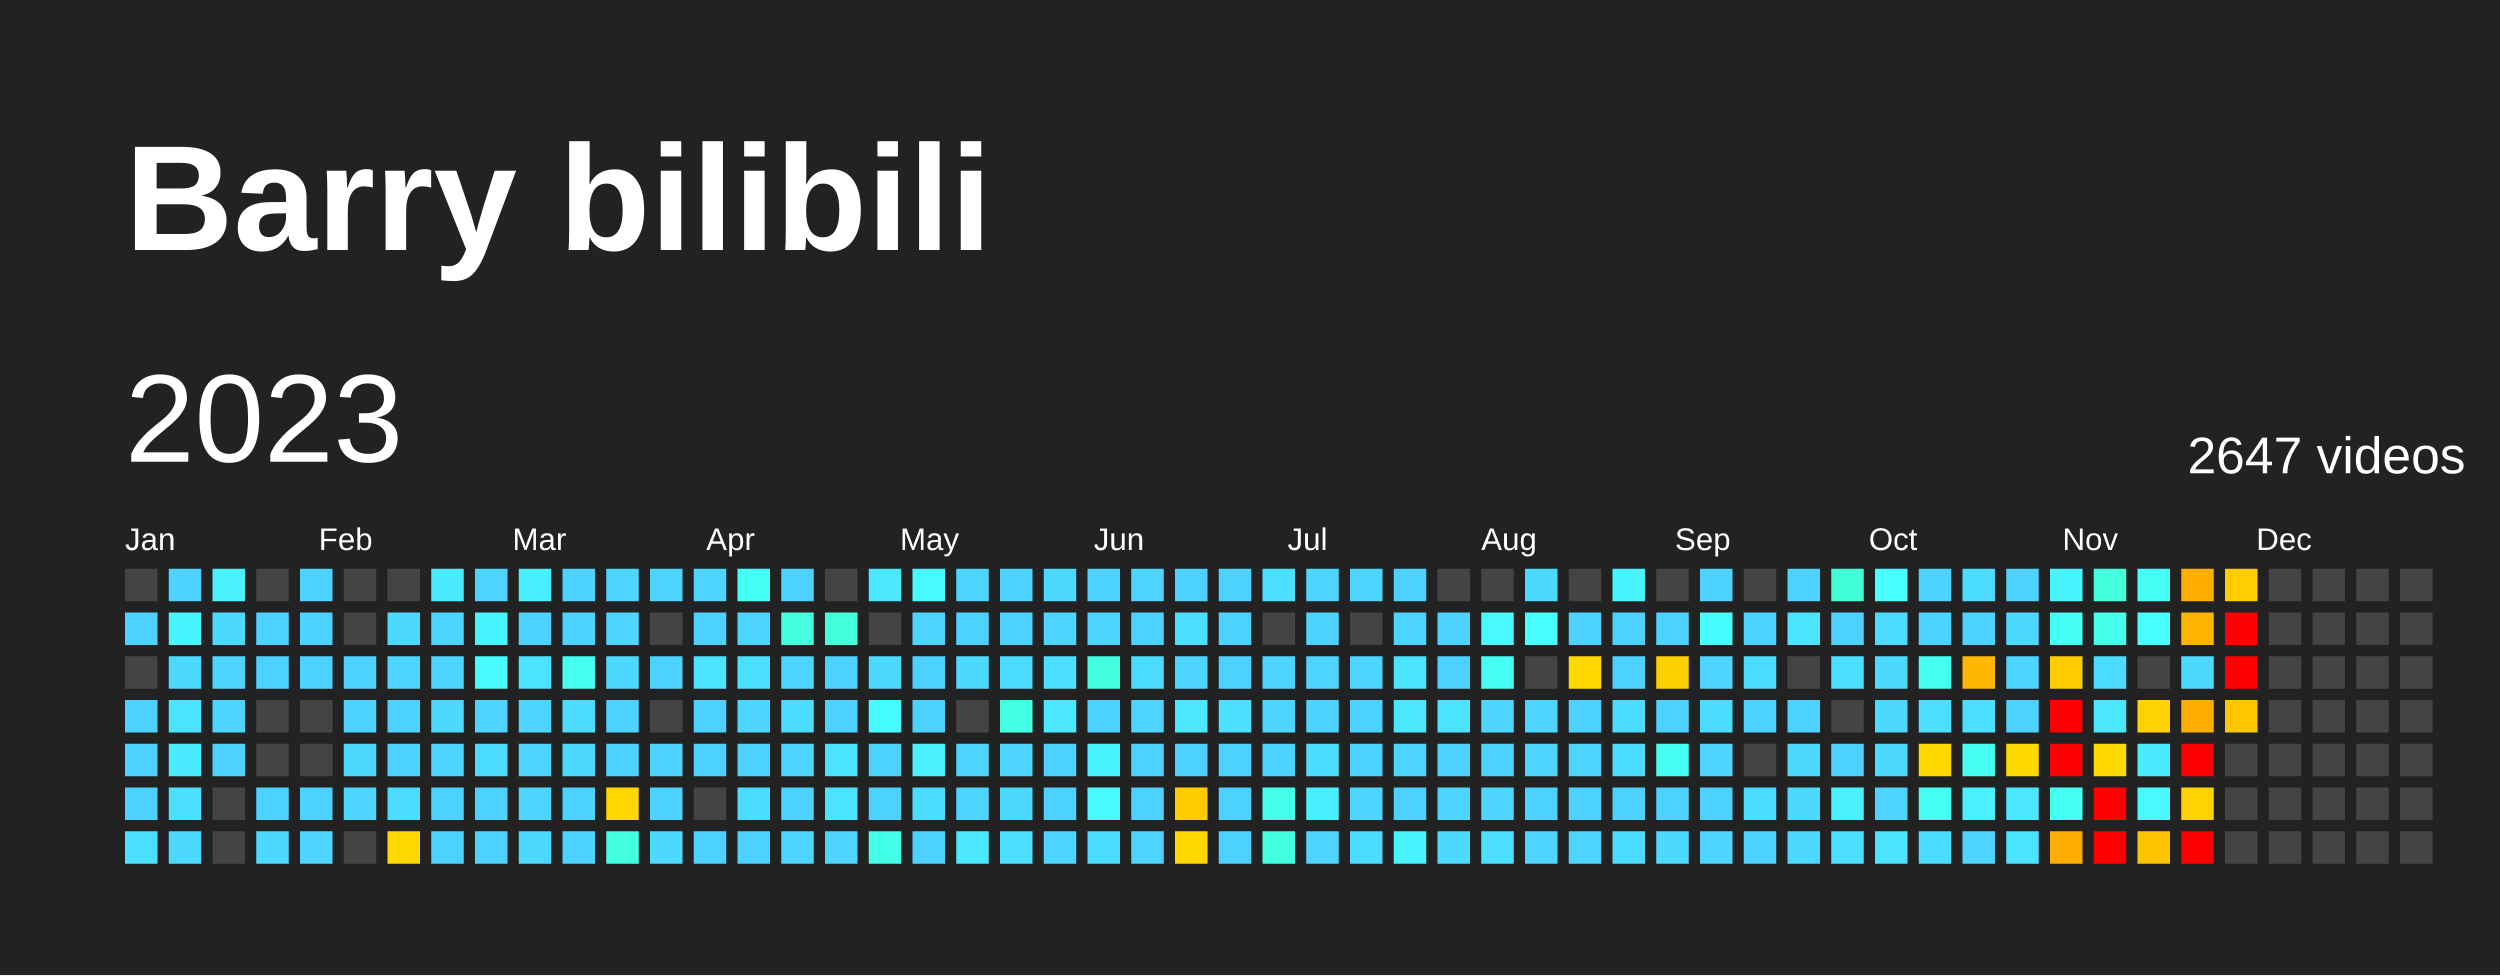
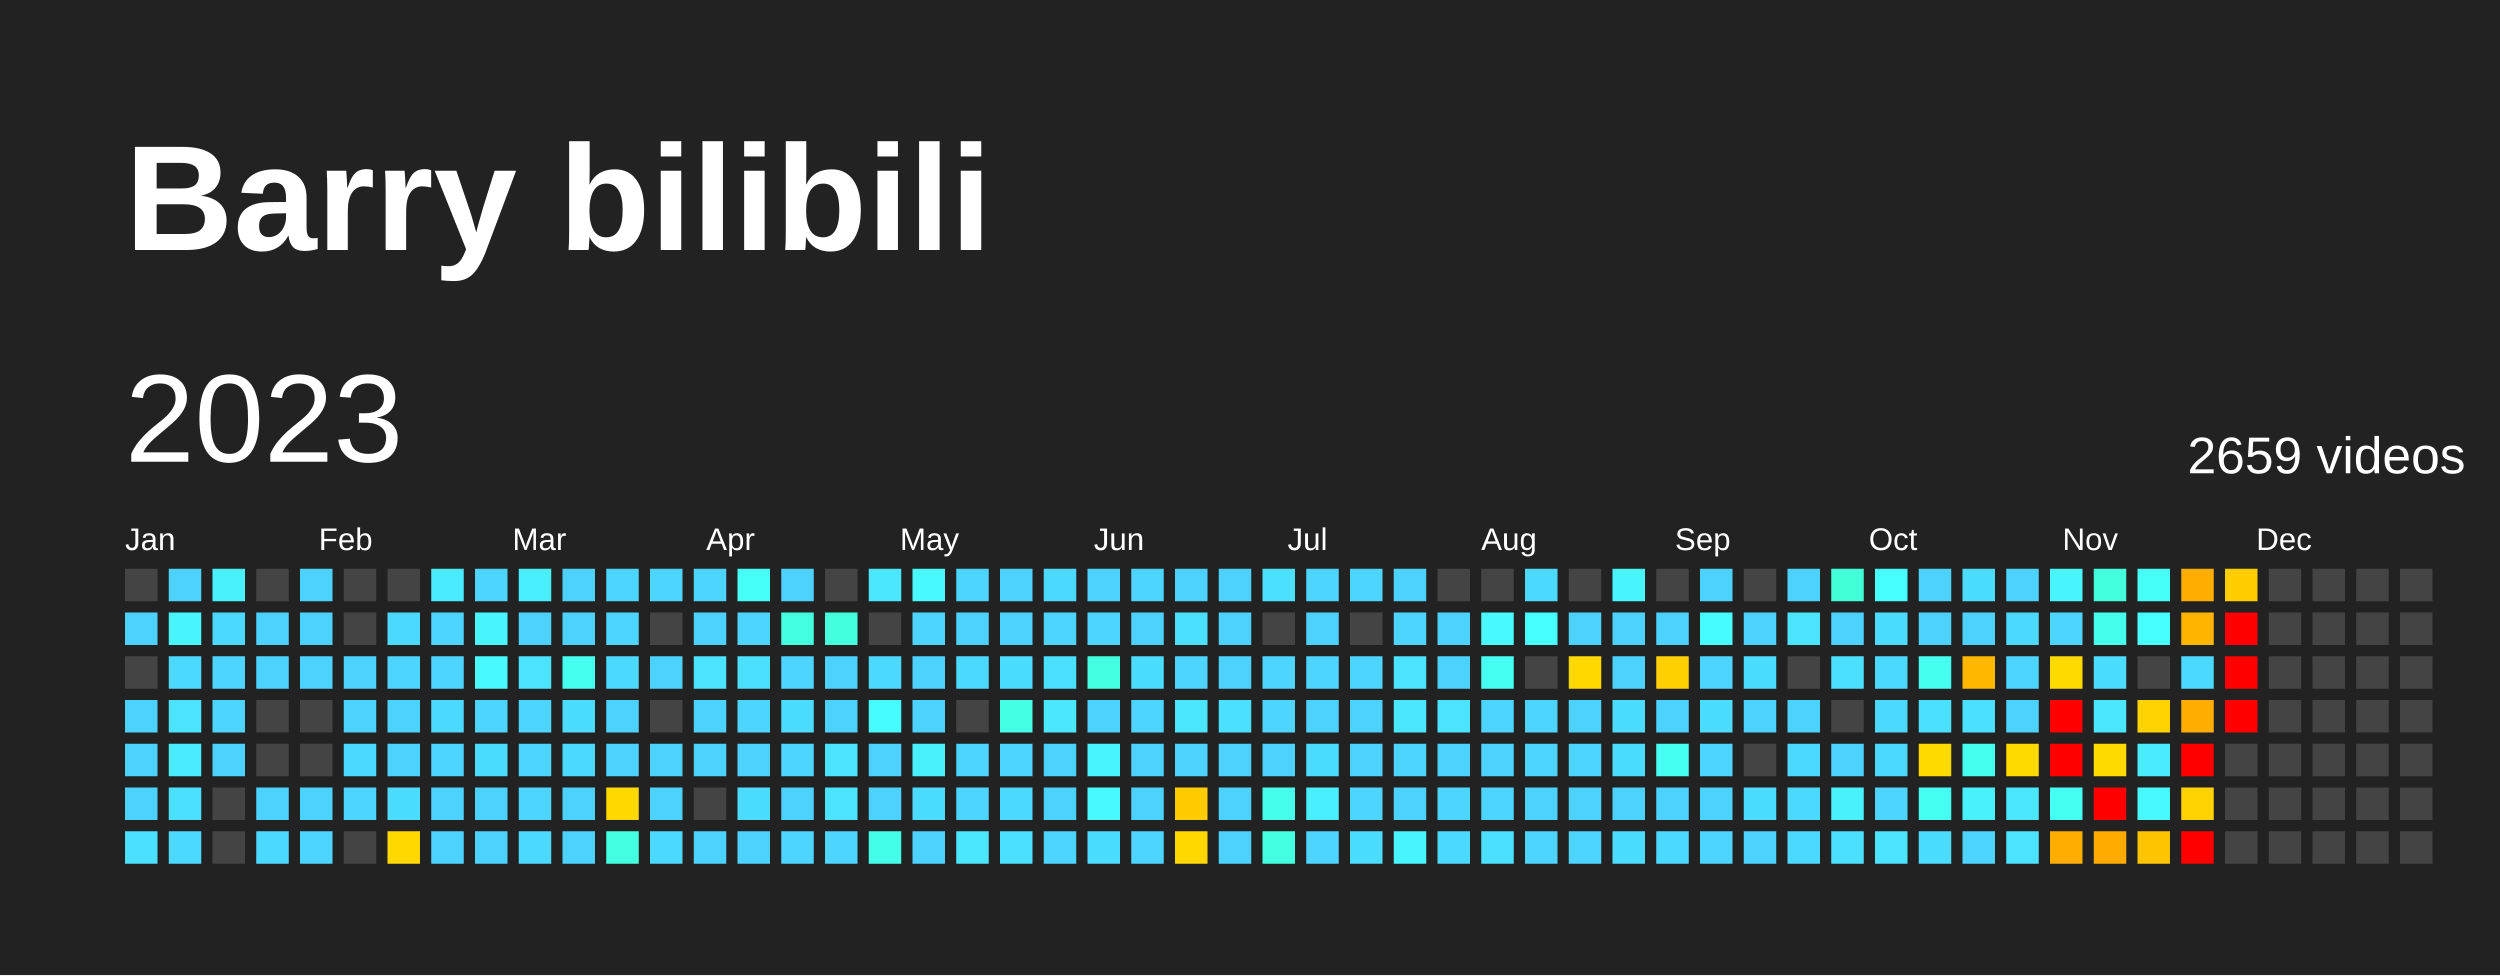
<svg xmlns="http://www.w3.org/2000/svg" baseProfile="full" height="78mm" version="1.1" viewBox="0,0,200,78" width="200mm">
  <defs />
  <rect fill="#222222" height="78" width="200" x="0" y="0" />
  <text fill="#FFFFFF" style="font-size:12px; font-family:Arial; font-weight:bold;" x="10" y="20">Barry bilibili</text>
  <text dominant-baseline="hanging" fill="#FFFFFF" style="font-size:10.0px; font-family:Arial;" x="10" y="30">2023</text>
-   <text dominant-baseline="hanging" fill="#FFFFFF" style="font-size:4.125px; font-family:Arial;" x="175" y="35">2647 videos</text>
+   <text dominant-baseline="hanging" fill="#FFFFFF" style="font-size:4.125px; font-family:Arial;" x="175" y="35">2659 videos</text>
  <text fill="#FFFFFF" style="font-size:2.5px; font-family:Arial" x="10.0" y="44">Jan</text>
  <text fill="#FFFFFF" style="font-size:2.5px; font-family:Arial" x="25.5" y="44">Feb</text>
  <text fill="#FFFFFF" style="font-size:2.5px; font-family:Arial" x="41.0" y="44">Mar</text>
  <text fill="#FFFFFF" style="font-size:2.5px; font-family:Arial" x="56.5" y="44">Apr</text>
  <text fill="#FFFFFF" style="font-size:2.5px; font-family:Arial" x="72.0" y="44">May</text>
  <text fill="#FFFFFF" style="font-size:2.5px; font-family:Arial" x="87.5" y="44">Jun</text>
  <text fill="#FFFFFF" style="font-size:2.5px; font-family:Arial" x="103.0" y="44">Jul</text>
  <text fill="#FFFFFF" style="font-size:2.5px; font-family:Arial" x="118.5" y="44">Aug</text>
  <text fill="#FFFFFF" style="font-size:2.5px; font-family:Arial" x="134.0" y="44">Sep</text>
  <text fill="#FFFFFF" style="font-size:2.5px; font-family:Arial" x="149.5" y="44">Oct</text>
  <text fill="#FFFFFF" style="font-size:2.5px; font-family:Arial" x="165.0" y="44">Nov</text>
  <text fill="#FFFFFF" style="font-size:2.5px; font-family:Arial" x="180.5" y="44">Dec</text>
  <rect fill="#444444" height="2.6" width="2.6" x="10.0" y="45.5" />
  <rect fill="#4dd2ff" height="2.6" width="2.6" x="10.0" y="49.0" />
  <rect fill="#444444" height="2.6" width="2.6" x="10.0" y="52.5" />
  <rect fill="#4dd2ff" height="2.6" width="2.6" x="10.0" y="56.0" />
  <rect fill="#4dd2ff" height="2.6" width="2.6" x="10.0" y="59.5" />
  <rect fill="#4dd2ff" height="2.6" width="2.6" x="10.0" y="63.0" />
  <rect fill="#4be0ff" height="2.6" width="2.6" x="10.0" y="66.5" />
  <rect fill="#4dd2ff" height="2.6" width="2.6" x="13.5" y="45.5" />
  <rect fill="#48f5ff" height="2.6" width="2.6" x="13.5" y="49.0" />
  <rect fill="#4cd9ff" height="2.6" width="2.6" x="13.5" y="52.5" />
  <rect fill="#4be3ff" height="2.6" width="2.6" x="13.5" y="56.0" />
  <rect fill="#4aeaff" height="2.6" width="2.6" x="13.5" y="59.5" />
  <rect fill="#4be0ff" height="2.6" width="2.6" x="13.5" y="63.0" />
  <rect fill="#4cd9ff" height="2.6" width="2.6" x="13.5" y="66.5" />
  <rect fill="#49f1ff" height="2.6" width="2.6" x="17.0" y="45.5" />
  <rect fill="#4cd9ff" height="2.6" width="2.6" x="17.0" y="49.0" />
  <rect fill="#4dd5ff" height="2.6" width="2.6" x="17.0" y="52.5" />
  <rect fill="#4dd5ff" height="2.6" width="2.6" x="17.0" y="56.0" />
  <rect fill="#4dd2ff" height="2.6" width="2.6" x="17.0" y="59.5" />
  <rect fill="#444444" height="2.6" width="2.6" x="17.0" y="63.0" />
  <rect fill="#444444" height="2.6" width="2.6" x="17.0" y="66.5" />
  <rect fill="#444444" height="2.6" width="2.6" x="20.5" y="45.5" />
  <rect fill="#4dd2ff" height="2.6" width="2.6" x="20.5" y="49.0" />
  <rect fill="#4dd2ff" height="2.6" width="2.6" x="20.5" y="52.5" />
  <rect fill="#444444" height="2.6" width="2.6" x="20.5" y="56.0" />
  <rect fill="#444444" height="2.6" width="2.6" x="20.5" y="59.5" />
  <rect fill="#4dd2ff" height="2.6" width="2.6" x="20.5" y="63.0" />
  <rect fill="#4cd9ff" height="2.6" width="2.6" x="20.5" y="66.5" />
  <rect fill="#4dd2ff" height="2.6" width="2.6" x="24.0" y="45.5" />
  <rect fill="#4dd2ff" height="2.6" width="2.6" x="24.0" y="49.0" />
  <rect fill="#4dd2ff" height="2.6" width="2.6" x="24.0" y="52.5" />
  <rect fill="#444444" height="2.6" width="2.6" x="24.0" y="56.0" />
  <rect fill="#444444" height="2.6" width="2.6" x="24.0" y="59.5" />
  <rect fill="#4dd2ff" height="2.6" width="2.6" x="24.0" y="63.0" />
  <rect fill="#4dd5ff" height="2.6" width="2.6" x="24.0" y="66.5" />
  <rect fill="#444444" height="2.6" width="2.6" x="27.5" y="45.5" />
  <rect fill="#444444" height="2.6" width="2.6" x="27.5" y="49.0" />
  <rect fill="#4dd2ff" height="2.6" width="2.6" x="27.5" y="52.5" />
  <rect fill="#4dd2ff" height="2.6" width="2.6" x="27.5" y="56.0" />
  <rect fill="#4cd9ff" height="2.6" width="2.6" x="27.5" y="59.5" />
  <rect fill="#4dd5ff" height="2.6" width="2.6" x="27.5" y="63.0" />
  <rect fill="#444444" height="2.6" width="2.6" x="27.5" y="66.5" />
  <rect fill="#444444" height="2.6" width="2.6" x="31.0" y="45.5" />
  <rect fill="#4cd9ff" height="2.6" width="2.6" x="31.0" y="49.0" />
  <rect fill="#4dd5ff" height="2.6" width="2.6" x="31.0" y="52.5" />
  <rect fill="#4dd2ff" height="2.6" width="2.6" x="31.0" y="56.0" />
  <rect fill="#4dd2ff" height="2.6" width="2.6" x="31.0" y="59.5" />
  <rect fill="#4cdcff" height="2.6" width="2.6" x="31.0" y="63.0" />
  <rect fill="#ffd800" height="2.6" width="2.6" x="31.0" y="66.5" />
  <rect fill="#4aeaff" height="2.6" width="2.6" x="34.5" y="45.5" />
  <rect fill="#4dd5ff" height="2.6" width="2.6" x="34.5" y="49.0" />
  <rect fill="#4dd5ff" height="2.6" width="2.6" x="34.5" y="52.5" />
  <rect fill="#4cd9ff" height="2.6" width="2.6" x="34.5" y="56.0" />
  <rect fill="#4dd5ff" height="2.6" width="2.6" x="34.5" y="59.5" />
  <rect fill="#4dd2ff" height="2.6" width="2.6" x="34.5" y="63.0" />
  <rect fill="#4dd2ff" height="2.6" width="2.6" x="34.5" y="66.5" />
  <rect fill="#4dd5ff" height="2.6" width="2.6" x="38.0" y="45.5" />
  <rect fill="#48f5ff" height="2.6" width="2.6" x="38.0" y="49.0" />
  <rect fill="#48f9ff" height="2.6" width="2.6" x="38.0" y="52.5" />
  <rect fill="#4dd5ff" height="2.6" width="2.6" x="38.0" y="56.0" />
  <rect fill="#4cdcff" height="2.6" width="2.6" x="38.0" y="59.5" />
  <rect fill="#4dd2ff" height="2.6" width="2.6" x="38.0" y="63.0" />
  <rect fill="#4dd2ff" height="2.6" width="2.6" x="38.0" y="66.5" />
  <rect fill="#49eeff" height="2.6" width="2.6" x="41.5" y="45.5" />
  <rect fill="#4dd2ff" height="2.6" width="2.6" x="41.5" y="49.0" />
  <rect fill="#4be3ff" height="2.6" width="2.6" x="41.5" y="52.5" />
  <rect fill="#4dd5ff" height="2.6" width="2.6" x="41.5" y="56.0" />
  <rect fill="#4dd5ff" height="2.6" width="2.6" x="41.5" y="59.5" />
  <rect fill="#4dd5ff" height="2.6" width="2.6" x="41.5" y="63.0" />
  <rect fill="#4cd9ff" height="2.6" width="2.6" x="41.5" y="66.5" />
  <rect fill="#4dd2ff" height="2.6" width="2.6" x="45.0" y="45.5" />
  <rect fill="#4dd2ff" height="2.6" width="2.6" x="45.0" y="49.0" />
  <rect fill="#45ffef" height="2.6" width="2.6" x="45.0" y="52.5" />
  <rect fill="#4cdcff" height="2.6" width="2.6" x="45.0" y="56.0" />
  <rect fill="#4cd9ff" height="2.6" width="2.6" x="45.0" y="59.5" />
  <rect fill="#4dd2ff" height="2.6" width="2.6" x="45.0" y="63.0" />
  <rect fill="#4dd2ff" height="2.6" width="2.6" x="45.0" y="66.5" />
  <rect fill="#4dd5ff" height="2.6" width="2.6" x="48.5" y="45.5" />
  <rect fill="#4dd5ff" height="2.6" width="2.6" x="48.5" y="49.0" />
  <rect fill="#4cd9ff" height="2.6" width="2.6" x="48.5" y="52.5" />
  <rect fill="#4dd2ff" height="2.6" width="2.6" x="48.5" y="56.0" />
  <rect fill="#4dd2ff" height="2.6" width="2.6" x="48.5" y="59.5" />
  <rect fill="#ffd800" height="2.6" width="2.6" x="48.5" y="63.0" />
  <rect fill="#43ffe0" height="2.6" width="2.6" x="48.5" y="66.5" />
  <rect fill="#4dd5ff" height="2.6" width="2.6" x="52.0" y="45.5" />
  <rect fill="#444444" height="2.6" width="2.6" x="52.0" y="49.0" />
  <rect fill="#4dd2ff" height="2.6" width="2.6" x="52.0" y="52.5" />
  <rect fill="#444444" height="2.6" width="2.6" x="52.0" y="56.0" />
  <rect fill="#4dd2ff" height="2.6" width="2.6" x="52.0" y="59.5" />
  <rect fill="#4dd2ff" height="2.6" width="2.6" x="52.0" y="63.0" />
  <rect fill="#4cd9ff" height="2.6" width="2.6" x="52.0" y="66.5" />
  <rect fill="#4dd5ff" height="2.6" width="2.6" x="55.5" y="45.5" />
  <rect fill="#4dd2ff" height="2.6" width="2.6" x="55.5" y="49.0" />
  <rect fill="#4be3ff" height="2.6" width="2.6" x="55.5" y="52.5" />
  <rect fill="#4dd2ff" height="2.6" width="2.6" x="55.5" y="56.0" />
  <rect fill="#4dd2ff" height="2.6" width="2.6" x="55.5" y="59.5" />
  <rect fill="#444444" height="2.6" width="2.6" x="55.5" y="63.0" />
  <rect fill="#4dd2ff" height="2.6" width="2.6" x="55.5" y="66.5" />
  <rect fill="#46fff7" height="2.6" width="2.6" x="59.0" y="45.5" />
  <rect fill="#4dd5ff" height="2.6" width="2.6" x="59.0" y="49.0" />
  <rect fill="#4be0ff" height="2.6" width="2.6" x="59.0" y="52.5" />
  <rect fill="#4dd5ff" height="2.6" width="2.6" x="59.0" y="56.0" />
  <rect fill="#4dd2ff" height="2.6" width="2.6" x="59.0" y="59.5" />
  <rect fill="#4cdcff" height="2.6" width="2.6" x="59.0" y="63.0" />
  <rect fill="#4dd2ff" height="2.6" width="2.6" x="59.0" y="66.5" />
  <rect fill="#4dd2ff" height="2.6" width="2.6" x="62.5" y="45.5" />
  <rect fill="#43ffe0" height="2.6" width="2.6" x="62.5" y="49.0" />
  <rect fill="#4dd5ff" height="2.6" width="2.6" x="62.5" y="52.5" />
  <rect fill="#4cdcff" height="2.6" width="2.6" x="62.5" y="56.0" />
  <rect fill="#4dd5ff" height="2.6" width="2.6" x="62.5" y="59.5" />
  <rect fill="#4dd2ff" height="2.6" width="2.6" x="62.5" y="63.0" />
  <rect fill="#4dd5ff" height="2.6" width="2.6" x="62.5" y="66.5" />
  <rect fill="#444444" height="2.6" width="2.6" x="66.0" y="45.5" />
  <rect fill="#43ffdc" height="2.6" width="2.6" x="66.0" y="49.0" />
  <rect fill="#4dd2ff" height="2.6" width="2.6" x="66.0" y="52.5" />
  <rect fill="#4dd2ff" height="2.6" width="2.6" x="66.0" y="56.0" />
  <rect fill="#4be3ff" height="2.6" width="2.6" x="66.0" y="59.5" />
  <rect fill="#4be3ff" height="2.6" width="2.6" x="66.0" y="63.0" />
  <rect fill="#4dd5ff" height="2.6" width="2.6" x="66.0" y="66.5" />
  <rect fill="#4ae7ff" height="2.6" width="2.6" x="69.5" y="45.5" />
  <rect fill="#444444" height="2.6" width="2.6" x="69.5" y="49.0" />
  <rect fill="#4cd9ff" height="2.6" width="2.6" x="69.5" y="52.5" />
  <rect fill="#47fcff" height="2.6" width="2.6" x="69.5" y="56.0" />
  <rect fill="#4dd2ff" height="2.6" width="2.6" x="69.5" y="59.5" />
  <rect fill="#4dd2ff" height="2.6" width="2.6" x="69.5" y="63.0" />
  <rect fill="#44ffe8" height="2.6" width="2.6" x="69.5" y="66.5" />
  <rect fill="#48f9ff" height="2.6" width="2.6" x="73.0" y="45.5" />
  <rect fill="#4dd5ff" height="2.6" width="2.6" x="73.0" y="49.0" />
  <rect fill="#4dd2ff" height="2.6" width="2.6" x="73.0" y="52.5" />
  <rect fill="#4dd2ff" height="2.6" width="2.6" x="73.0" y="56.0" />
  <rect fill="#49f1ff" height="2.6" width="2.6" x="73.0" y="59.5" />
  <rect fill="#4cdcff" height="2.6" width="2.6" x="73.0" y="63.0" />
  <rect fill="#4dd2ff" height="2.6" width="2.6" x="73.0" y="66.5" />
  <rect fill="#4dd5ff" height="2.6" width="2.6" x="76.5" y="45.5" />
  <rect fill="#4dd2ff" height="2.6" width="2.6" x="76.5" y="49.0" />
  <rect fill="#4cd9ff" height="2.6" width="2.6" x="76.5" y="52.5" />
  <rect fill="#444444" height="2.6" width="2.6" x="76.5" y="56.0" />
  <rect fill="#4dd5ff" height="2.6" width="2.6" x="76.5" y="59.5" />
  <rect fill="#4dd5ff" height="2.6" width="2.6" x="76.5" y="63.0" />
  <rect fill="#4ae7ff" height="2.6" width="2.6" x="76.5" y="66.5" />
  <rect fill="#4dd2ff" height="2.6" width="2.6" x="80.0" y="45.5" />
  <rect fill="#4dd2ff" height="2.6" width="2.6" x="80.0" y="49.0" />
  <rect fill="#4cdcff" height="2.6" width="2.6" x="80.0" y="52.5" />
  <rect fill="#44ffe4" height="2.6" width="2.6" x="80.0" y="56.0" />
  <rect fill="#4dd5ff" height="2.6" width="2.6" x="80.0" y="59.5" />
  <rect fill="#4cd9ff" height="2.6" width="2.6" x="80.0" y="63.0" />
  <rect fill="#4be0ff" height="2.6" width="2.6" x="80.0" y="66.5" />
  <rect fill="#4cd9ff" height="2.6" width="2.6" x="83.5" y="45.5" />
  <rect fill="#4dd5ff" height="2.6" width="2.6" x="83.5" y="49.0" />
  <rect fill="#4be0ff" height="2.6" width="2.6" x="83.5" y="52.5" />
  <rect fill="#4ae7ff" height="2.6" width="2.6" x="83.5" y="56.0" />
  <rect fill="#4dd2ff" height="2.6" width="2.6" x="83.5" y="59.5" />
  <rect fill="#4dd2ff" height="2.6" width="2.6" x="83.5" y="63.0" />
  <rect fill="#4dd5ff" height="2.6" width="2.6" x="83.5" y="66.5" />
  <rect fill="#4dd2ff" height="2.6" width="2.6" x="87.0" y="45.5" />
  <rect fill="#4dd5ff" height="2.6" width="2.6" x="87.0" y="49.0" />
  <rect fill="#43ffe0" height="2.6" width="2.6" x="87.0" y="52.5" />
  <rect fill="#4dd2ff" height="2.6" width="2.6" x="87.0" y="56.0" />
  <rect fill="#48f5ff" height="2.6" width="2.6" x="87.0" y="59.5" />
  <rect fill="#48f9ff" height="2.6" width="2.6" x="87.0" y="63.0" />
  <rect fill="#4cdcff" height="2.6" width="2.6" x="87.0" y="66.5" />
  <rect fill="#4dd5ff" height="2.6" width="2.6" x="90.5" y="45.5" />
  <rect fill="#4dd2ff" height="2.6" width="2.6" x="90.5" y="49.0" />
  <rect fill="#4cdcff" height="2.6" width="2.6" x="90.5" y="52.5" />
  <rect fill="#4dd5ff" height="2.6" width="2.6" x="90.5" y="56.0" />
  <rect fill="#4dd2ff" height="2.6" width="2.6" x="90.5" y="59.5" />
  <rect fill="#4dd2ff" height="2.6" width="2.6" x="90.5" y="63.0" />
  <rect fill="#4dd5ff" height="2.6" width="2.6" x="90.5" y="66.5" />
  <rect fill="#4dd2ff" height="2.6" width="2.6" x="94.0" y="45.5" />
  <rect fill="#4be0ff" height="2.6" width="2.6" x="94.0" y="49.0" />
  <rect fill="#4dd5ff" height="2.6" width="2.6" x="94.0" y="52.5" />
  <rect fill="#4ae7ff" height="2.6" width="2.6" x="94.0" y="56.0" />
  <rect fill="#4dd2ff" height="2.6" width="2.6" x="94.0" y="59.5" />
  <rect fill="#ffcc00" height="2.6" width="2.6" x="94.0" y="63.0" />
  <rect fill="#ffd800" height="2.6" width="2.6" x="94.0" y="66.5" />
  <rect fill="#4dd2ff" height="2.6" width="2.6" x="97.5" y="45.5" />
  <rect fill="#4dd2ff" height="2.6" width="2.6" x="97.5" y="49.0" />
  <rect fill="#4dd2ff" height="2.6" width="2.6" x="97.5" y="52.5" />
  <rect fill="#4be0ff" height="2.6" width="2.6" x="97.5" y="56.0" />
  <rect fill="#4dd2ff" height="2.6" width="2.6" x="97.5" y="59.5" />
  <rect fill="#4dd2ff" height="2.6" width="2.6" x="97.5" y="63.0" />
  <rect fill="#4dd2ff" height="2.6" width="2.6" x="97.5" y="66.5" />
  <rect fill="#4be0ff" height="2.6" width="2.6" x="101.0" y="45.5" />
  <rect fill="#444444" height="2.6" width="2.6" x="101.0" y="49.0" />
  <rect fill="#4dd5ff" height="2.6" width="2.6" x="101.0" y="52.5" />
  <rect fill="#4dd5ff" height="2.6" width="2.6" x="101.0" y="56.0" />
  <rect fill="#4dd2ff" height="2.6" width="2.6" x="101.0" y="59.5" />
  <rect fill="#45ffec" height="2.6" width="2.6" x="101.0" y="63.0" />
  <rect fill="#43ffe0" height="2.6" width="2.6" x="101.0" y="66.5" />
  <rect fill="#4dd5ff" height="2.6" width="2.6" x="104.5" y="45.5" />
  <rect fill="#4dd2ff" height="2.6" width="2.6" x="104.5" y="49.0" />
  <rect fill="#4dd5ff" height="2.6" width="2.6" x="104.5" y="52.5" />
  <rect fill="#4dd2ff" height="2.6" width="2.6" x="104.5" y="56.0" />
  <rect fill="#4cdcff" height="2.6" width="2.6" x="104.5" y="59.5" />
  <rect fill="#49eeff" height="2.6" width="2.6" x="104.5" y="63.0" />
  <rect fill="#4dd5ff" height="2.6" width="2.6" x="104.5" y="66.5" />
  <rect fill="#4dd5ff" height="2.6" width="2.6" x="108.0" y="45.5" />
  <rect fill="#444444" height="2.6" width="2.6" x="108.0" y="49.0" />
  <rect fill="#4dd5ff" height="2.6" width="2.6" x="108.0" y="52.5" />
  <rect fill="#4dd2ff" height="2.6" width="2.6" x="108.0" y="56.0" />
  <rect fill="#4dd2ff" height="2.6" width="2.6" x="108.0" y="59.5" />
  <rect fill="#4dd5ff" height="2.6" width="2.6" x="108.0" y="63.0" />
  <rect fill="#4cdcff" height="2.6" width="2.6" x="108.0" y="66.5" />
  <rect fill="#4dd2ff" height="2.6" width="2.6" x="111.5" y="45.5" />
  <rect fill="#4dd5ff" height="2.6" width="2.6" x="111.5" y="49.0" />
  <rect fill="#4be3ff" height="2.6" width="2.6" x="111.5" y="52.5" />
  <rect fill="#4ae7ff" height="2.6" width="2.6" x="111.5" y="56.0" />
  <rect fill="#4dd5ff" height="2.6" width="2.6" x="111.5" y="59.5" />
  <rect fill="#4dd2ff" height="2.6" width="2.6" x="111.5" y="63.0" />
  <rect fill="#48f5ff" height="2.6" width="2.6" x="111.5" y="66.5" />
  <rect fill="#444444" height="2.6" width="2.6" x="115.0" y="45.5" />
  <rect fill="#4dd2ff" height="2.6" width="2.6" x="115.0" y="49.0" />
  <rect fill="#4dd2ff" height="2.6" width="2.6" x="115.0" y="52.5" />
  <rect fill="#4be3ff" height="2.6" width="2.6" x="115.0" y="56.0" />
  <rect fill="#4dd2ff" height="2.6" width="2.6" x="115.0" y="59.5" />
  <rect fill="#4dd5ff" height="2.6" width="2.6" x="115.0" y="63.0" />
  <rect fill="#4cd9ff" height="2.6" width="2.6" x="115.0" y="66.5" />
  <rect fill="#444444" height="2.6" width="2.6" x="118.5" y="45.5" />
  <rect fill="#48f9ff" height="2.6" width="2.6" x="118.5" y="49.0" />
  <rect fill="#45fff3" height="2.6" width="2.6" x="118.5" y="52.5" />
  <rect fill="#4dd5ff" height="2.6" width="2.6" x="118.5" y="56.0" />
  <rect fill="#4dd2ff" height="2.6" width="2.6" x="118.5" y="59.5" />
  <rect fill="#4dd5ff" height="2.6" width="2.6" x="118.5" y="63.0" />
  <rect fill="#4be0ff" height="2.6" width="2.6" x="118.5" y="66.5" />
  <rect fill="#4cd9ff" height="2.6" width="2.6" x="122.0" y="45.5" />
  <rect fill="#47fffe" height="2.6" width="2.6" x="122.0" y="49.0" />
  <rect fill="#444444" height="2.6" width="2.6" x="122.0" y="52.5" />
  <rect fill="#4dd5ff" height="2.6" width="2.6" x="122.0" y="56.0" />
  <rect fill="#4dd5ff" height="2.6" width="2.6" x="122.0" y="59.5" />
  <rect fill="#4dd2ff" height="2.6" width="2.6" x="122.0" y="63.0" />
  <rect fill="#4dd5ff" height="2.6" width="2.6" x="122.0" y="66.5" />
  <rect fill="#444444" height="2.6" width="2.6" x="125.5" y="45.5" />
  <rect fill="#4dd2ff" height="2.6" width="2.6" x="125.5" y="49.0" />
  <rect fill="#ffd800" height="2.6" width="2.6" x="125.5" y="52.5" />
  <rect fill="#4dd2ff" height="2.6" width="2.6" x="125.5" y="56.0" />
  <rect fill="#4dd5ff" height="2.6" width="2.6" x="125.5" y="59.5" />
  <rect fill="#4dd2ff" height="2.6" width="2.6" x="125.5" y="63.0" />
  <rect fill="#4dd5ff" height="2.6" width="2.6" x="125.5" y="66.5" />
  <rect fill="#48f5ff" height="2.6" width="2.6" x="129.0" y="45.5" />
  <rect fill="#4dd2ff" height="2.6" width="2.6" x="129.0" y="49.0" />
  <rect fill="#4dd2ff" height="2.6" width="2.6" x="129.0" y="52.5" />
  <rect fill="#4cdcff" height="2.6" width="2.6" x="129.0" y="56.0" />
  <rect fill="#4cdcff" height="2.6" width="2.6" x="129.0" y="59.5" />
  <rect fill="#4dd2ff" height="2.6" width="2.6" x="129.0" y="63.0" />
  <rect fill="#4cdcff" height="2.6" width="2.6" x="129.0" y="66.5" />
  <rect fill="#444444" height="2.6" width="2.6" x="132.5" y="45.5" />
  <rect fill="#4dd2ff" height="2.6" width="2.6" x="132.5" y="49.0" />
  <rect fill="#ffd000" height="2.6" width="2.6" x="132.5" y="52.5" />
  <rect fill="#4dd2ff" height="2.6" width="2.6" x="132.5" y="56.0" />
  <rect fill="#45fff3" height="2.6" width="2.6" x="132.5" y="59.5" />
  <rect fill="#4dd2ff" height="2.6" width="2.6" x="132.5" y="63.0" />
  <rect fill="#4cd9ff" height="2.6" width="2.6" x="132.5" y="66.5" />
  <rect fill="#4dd2ff" height="2.6" width="2.6" x="136.0" y="45.5" />
  <rect fill="#47fcff" height="2.6" width="2.6" x="136.0" y="49.0" />
  <rect fill="#4dd5ff" height="2.6" width="2.6" x="136.0" y="52.5" />
  <rect fill="#4cdcff" height="2.6" width="2.6" x="136.0" y="56.0" />
  <rect fill="#4dd5ff" height="2.6" width="2.6" x="136.0" y="59.5" />
  <rect fill="#4dd2ff" height="2.6" width="2.6" x="136.0" y="63.0" />
  <rect fill="#4dd5ff" height="2.6" width="2.6" x="136.0" y="66.5" />
  <rect fill="#444444" height="2.6" width="2.6" x="139.5" y="45.5" />
  <rect fill="#4dd2ff" height="2.6" width="2.6" x="139.5" y="49.0" />
  <rect fill="#4cdcff" height="2.6" width="2.6" x="139.5" y="52.5" />
  <rect fill="#4dd2ff" height="2.6" width="2.6" x="139.5" y="56.0" />
  <rect fill="#444444" height="2.6" width="2.6" x="139.5" y="59.5" />
  <rect fill="#4cdcff" height="2.6" width="2.6" x="139.5" y="63.0" />
  <rect fill="#4dd2ff" height="2.6" width="2.6" x="139.5" y="66.5" />
  <rect fill="#4dd2ff" height="2.6" width="2.6" x="143.0" y="45.5" />
  <rect fill="#4be3ff" height="2.6" width="2.6" x="143.0" y="49.0" />
  <rect fill="#444444" height="2.6" width="2.6" x="143.0" y="52.5" />
  <rect fill="#4dd2ff" height="2.6" width="2.6" x="143.0" y="56.0" />
  <rect fill="#4cd9ff" height="2.6" width="2.6" x="143.0" y="59.5" />
  <rect fill="#4cd9ff" height="2.6" width="2.6" x="143.0" y="63.0" />
  <rect fill="#4cd9ff" height="2.6" width="2.6" x="143.0" y="66.5" />
  <rect fill="#42ffd9" height="2.6" width="2.6" x="146.5" y="45.5" />
  <rect fill="#4dd2ff" height="2.6" width="2.6" x="146.5" y="49.0" />
  <rect fill="#4be0ff" height="2.6" width="2.6" x="146.5" y="52.5" />
  <rect fill="#444444" height="2.6" width="2.6" x="146.5" y="56.0" />
  <rect fill="#4dd2ff" height="2.6" width="2.6" x="146.5" y="59.5" />
  <rect fill="#49f1ff" height="2.6" width="2.6" x="146.5" y="63.0" />
  <rect fill="#4be0ff" height="2.6" width="2.6" x="146.5" y="66.5" />
  <rect fill="#47fffe" height="2.6" width="2.6" x="150.0" y="45.5" />
  <rect fill="#4cdcff" height="2.6" width="2.6" x="150.0" y="49.0" />
  <rect fill="#4cd9ff" height="2.6" width="2.6" x="150.0" y="52.5" />
  <rect fill="#4cd9ff" height="2.6" width="2.6" x="150.0" y="56.0" />
  <rect fill="#4cd9ff" height="2.6" width="2.6" x="150.0" y="59.5" />
  <rect fill="#4dd5ff" height="2.6" width="2.6" x="150.0" y="63.0" />
  <rect fill="#4be3ff" height="2.6" width="2.6" x="150.0" y="66.5" />
  <rect fill="#4dd2ff" height="2.6" width="2.6" x="153.5" y="45.5" />
  <rect fill="#4dd2ff" height="2.6" width="2.6" x="153.5" y="49.0" />
  <rect fill="#45ffef" height="2.6" width="2.6" x="153.5" y="52.5" />
  <rect fill="#4be0ff" height="2.6" width="2.6" x="153.5" y="56.0" />
  <rect fill="#ffda00" height="2.6" width="2.6" x="153.5" y="59.5" />
  <rect fill="#45fff3" height="2.6" width="2.6" x="153.5" y="63.0" />
  <rect fill="#4cdcff" height="2.6" width="2.6" x="153.5" y="66.5" />
  <rect fill="#4cdcff" height="2.6" width="2.6" x="157.0" y="45.5" />
  <rect fill="#4dd2ff" height="2.6" width="2.6" x="157.0" y="49.0" />
  <rect fill="#ffb700" height="2.6" width="2.6" x="157.0" y="52.5" />
  <rect fill="#4be0ff" height="2.6" width="2.6" x="157.0" y="56.0" />
  <rect fill="#45ffef" height="2.6" width="2.6" x="157.0" y="59.5" />
  <rect fill="#49f1ff" height="2.6" width="2.6" x="157.0" y="63.0" />
  <rect fill="#4dd5ff" height="2.6" width="2.6" x="157.0" y="66.5" />
  <rect fill="#4dd2ff" height="2.6" width="2.6" x="160.5" y="45.5" />
  <rect fill="#4cd9ff" height="2.6" width="2.6" x="160.5" y="49.0" />
  <rect fill="#4dd5ff" height="2.6" width="2.6" x="160.5" y="52.5" />
  <rect fill="#4dd2ff" height="2.6" width="2.6" x="160.5" y="56.0" />
  <rect fill="#ffda00" height="2.6" width="2.6" x="160.5" y="59.5" />
  <rect fill="#4ae7ff" height="2.6" width="2.6" x="160.5" y="63.0" />
  <rect fill="#4be3ff" height="2.6" width="2.6" x="160.5" y="66.5" />
  <rect fill="#48f5ff" height="2.6" width="2.6" x="164.0" y="45.5" />
-   <rect fill="#46fff7" height="2.6" width="2.6" x="164.0" y="49.0" />
-   <rect fill="#ffcc00" height="2.6" width="2.6" x="164.0" y="52.5" />
+   <rect fill="#4dd5ff" height="2.6" width="2.6" x="164.0" y="49.0" />
+   <rect fill="#ffda00" height="2.6" width="2.6" x="164.0" y="52.5" />
  <rect fill="red" height="2.6" width="2.6" x="164.0" y="56.0" />
  <rect fill="red" height="2.6" width="2.6" x="164.0" y="59.5" />
  <rect fill="#45fff3" height="2.6" width="2.6" x="164.0" y="63.0" />
  <rect fill="#ffad00" height="2.6" width="2.6" x="164.0" y="66.5" />
  <rect fill="#43ffdc" height="2.6" width="2.6" x="167.5" y="45.5" />
  <rect fill="#45ffec" height="2.6" width="2.6" x="167.5" y="49.0" />
  <rect fill="#4cdcff" height="2.6" width="2.6" x="167.5" y="52.5" />
  <rect fill="#4ae7ff" height="2.6" width="2.6" x="167.5" y="56.0" />
  <rect fill="#ffda00" height="2.6" width="2.6" x="167.5" y="59.5" />
  <rect fill="red" height="2.6" width="2.6" x="167.5" y="63.0" />
-   <rect fill="red" height="2.6" width="2.6" x="167.5" y="66.5" />
+   <rect fill="#ffab00" height="2.6" width="2.6" x="167.5" y="66.5" />
  <rect fill="#46fff7" height="2.6" width="2.6" x="171.0" y="45.5" />
  <rect fill="#47fffe" height="2.6" width="2.6" x="171.0" y="49.0" />
  <rect fill="#444444" height="2.6" width="2.6" x="171.0" y="52.5" />
  <rect fill="#ffd200" height="2.6" width="2.6" x="171.0" y="56.0" />
  <rect fill="#4aeaff" height="2.6" width="2.6" x="171.0" y="59.5" />
  <rect fill="#48f9ff" height="2.6" width="2.6" x="171.0" y="63.0" />
  <rect fill="#ffc400" height="2.6" width="2.6" x="171.0" y="66.5" />
  <rect fill="#ffad00" height="2.6" width="2.6" x="174.5" y="45.5" />
  <rect fill="#ffb400" height="2.6" width="2.6" x="174.5" y="49.0" />
  <rect fill="#4cd9ff" height="2.6" width="2.6" x="174.5" y="52.5" />
  <rect fill="#ffae00" height="2.6" width="2.6" x="174.5" y="56.0" />
  <rect fill="red" height="2.6" width="2.6" x="174.5" y="59.5" />
  <rect fill="#ffd200" height="2.6" width="2.6" x="174.5" y="63.0" />
  <rect fill="red" height="2.6" width="2.6" x="174.5" y="66.5" />
  <rect fill="#ffcd00" height="2.6" width="2.6" x="178.0" y="45.5" />
  <rect fill="red" height="2.6" width="2.6" x="178.0" y="49.0" />
  <rect fill="red" height="2.6" width="2.6" x="178.0" y="52.5" />
-   <rect fill="#ffc700" height="2.6" width="2.6" x="178.0" y="56.0" />
+   <rect fill="red" height="2.6" width="2.6" x="178.0" y="56.0" />
  <rect fill="#444444" height="2.6" width="2.6" x="178.0" y="59.5" />
  <rect fill="#444444" height="2.6" width="2.6" x="178.0" y="63.0" />
  <rect fill="#444444" height="2.6" width="2.6" x="178.0" y="66.5" />
  <rect fill="#444444" height="2.6" width="2.6" x="181.5" y="45.5" />
  <rect fill="#444444" height="2.6" width="2.6" x="181.5" y="49.0" />
  <rect fill="#444444" height="2.6" width="2.6" x="181.5" y="52.5" />
  <rect fill="#444444" height="2.6" width="2.6" x="181.5" y="56.0" />
  <rect fill="#444444" height="2.6" width="2.6" x="181.5" y="59.5" />
  <rect fill="#444444" height="2.6" width="2.6" x="181.5" y="63.0" />
  <rect fill="#444444" height="2.6" width="2.6" x="181.5" y="66.5" />
  <rect fill="#444444" height="2.6" width="2.6" x="185.0" y="45.5" />
  <rect fill="#444444" height="2.6" width="2.6" x="185.0" y="49.0" />
  <rect fill="#444444" height="2.6" width="2.6" x="185.0" y="52.5" />
  <rect fill="#444444" height="2.6" width="2.6" x="185.0" y="56.0" />
  <rect fill="#444444" height="2.6" width="2.6" x="185.0" y="59.5" />
  <rect fill="#444444" height="2.6" width="2.6" x="185.0" y="63.0" />
  <rect fill="#444444" height="2.6" width="2.6" x="185.0" y="66.5" />
  <rect fill="#444444" height="2.6" width="2.6" x="188.5" y="45.5" />
  <rect fill="#444444" height="2.6" width="2.6" x="188.5" y="49.0" />
  <rect fill="#444444" height="2.6" width="2.6" x="188.5" y="52.5" />
  <rect fill="#444444" height="2.6" width="2.6" x="188.5" y="56.0" />
  <rect fill="#444444" height="2.6" width="2.6" x="188.5" y="59.5" />
  <rect fill="#444444" height="2.6" width="2.6" x="188.5" y="63.0" />
  <rect fill="#444444" height="2.6" width="2.6" x="188.5" y="66.5" />
  <rect fill="#444444" height="2.6" width="2.6" x="192.0" y="45.5" />
  <rect fill="#444444" height="2.6" width="2.6" x="192.0" y="49.0" />
  <rect fill="#444444" height="2.6" width="2.6" x="192.0" y="52.5" />
  <rect fill="#444444" height="2.6" width="2.6" x="192.0" y="56.0" />
  <rect fill="#444444" height="2.6" width="2.6" x="192.0" y="59.5" />
  <rect fill="#444444" height="2.6" width="2.6" x="192.0" y="63.0" />
  <rect fill="#444444" height="2.6" width="2.6" x="192.0" y="66.5" />
</svg>
